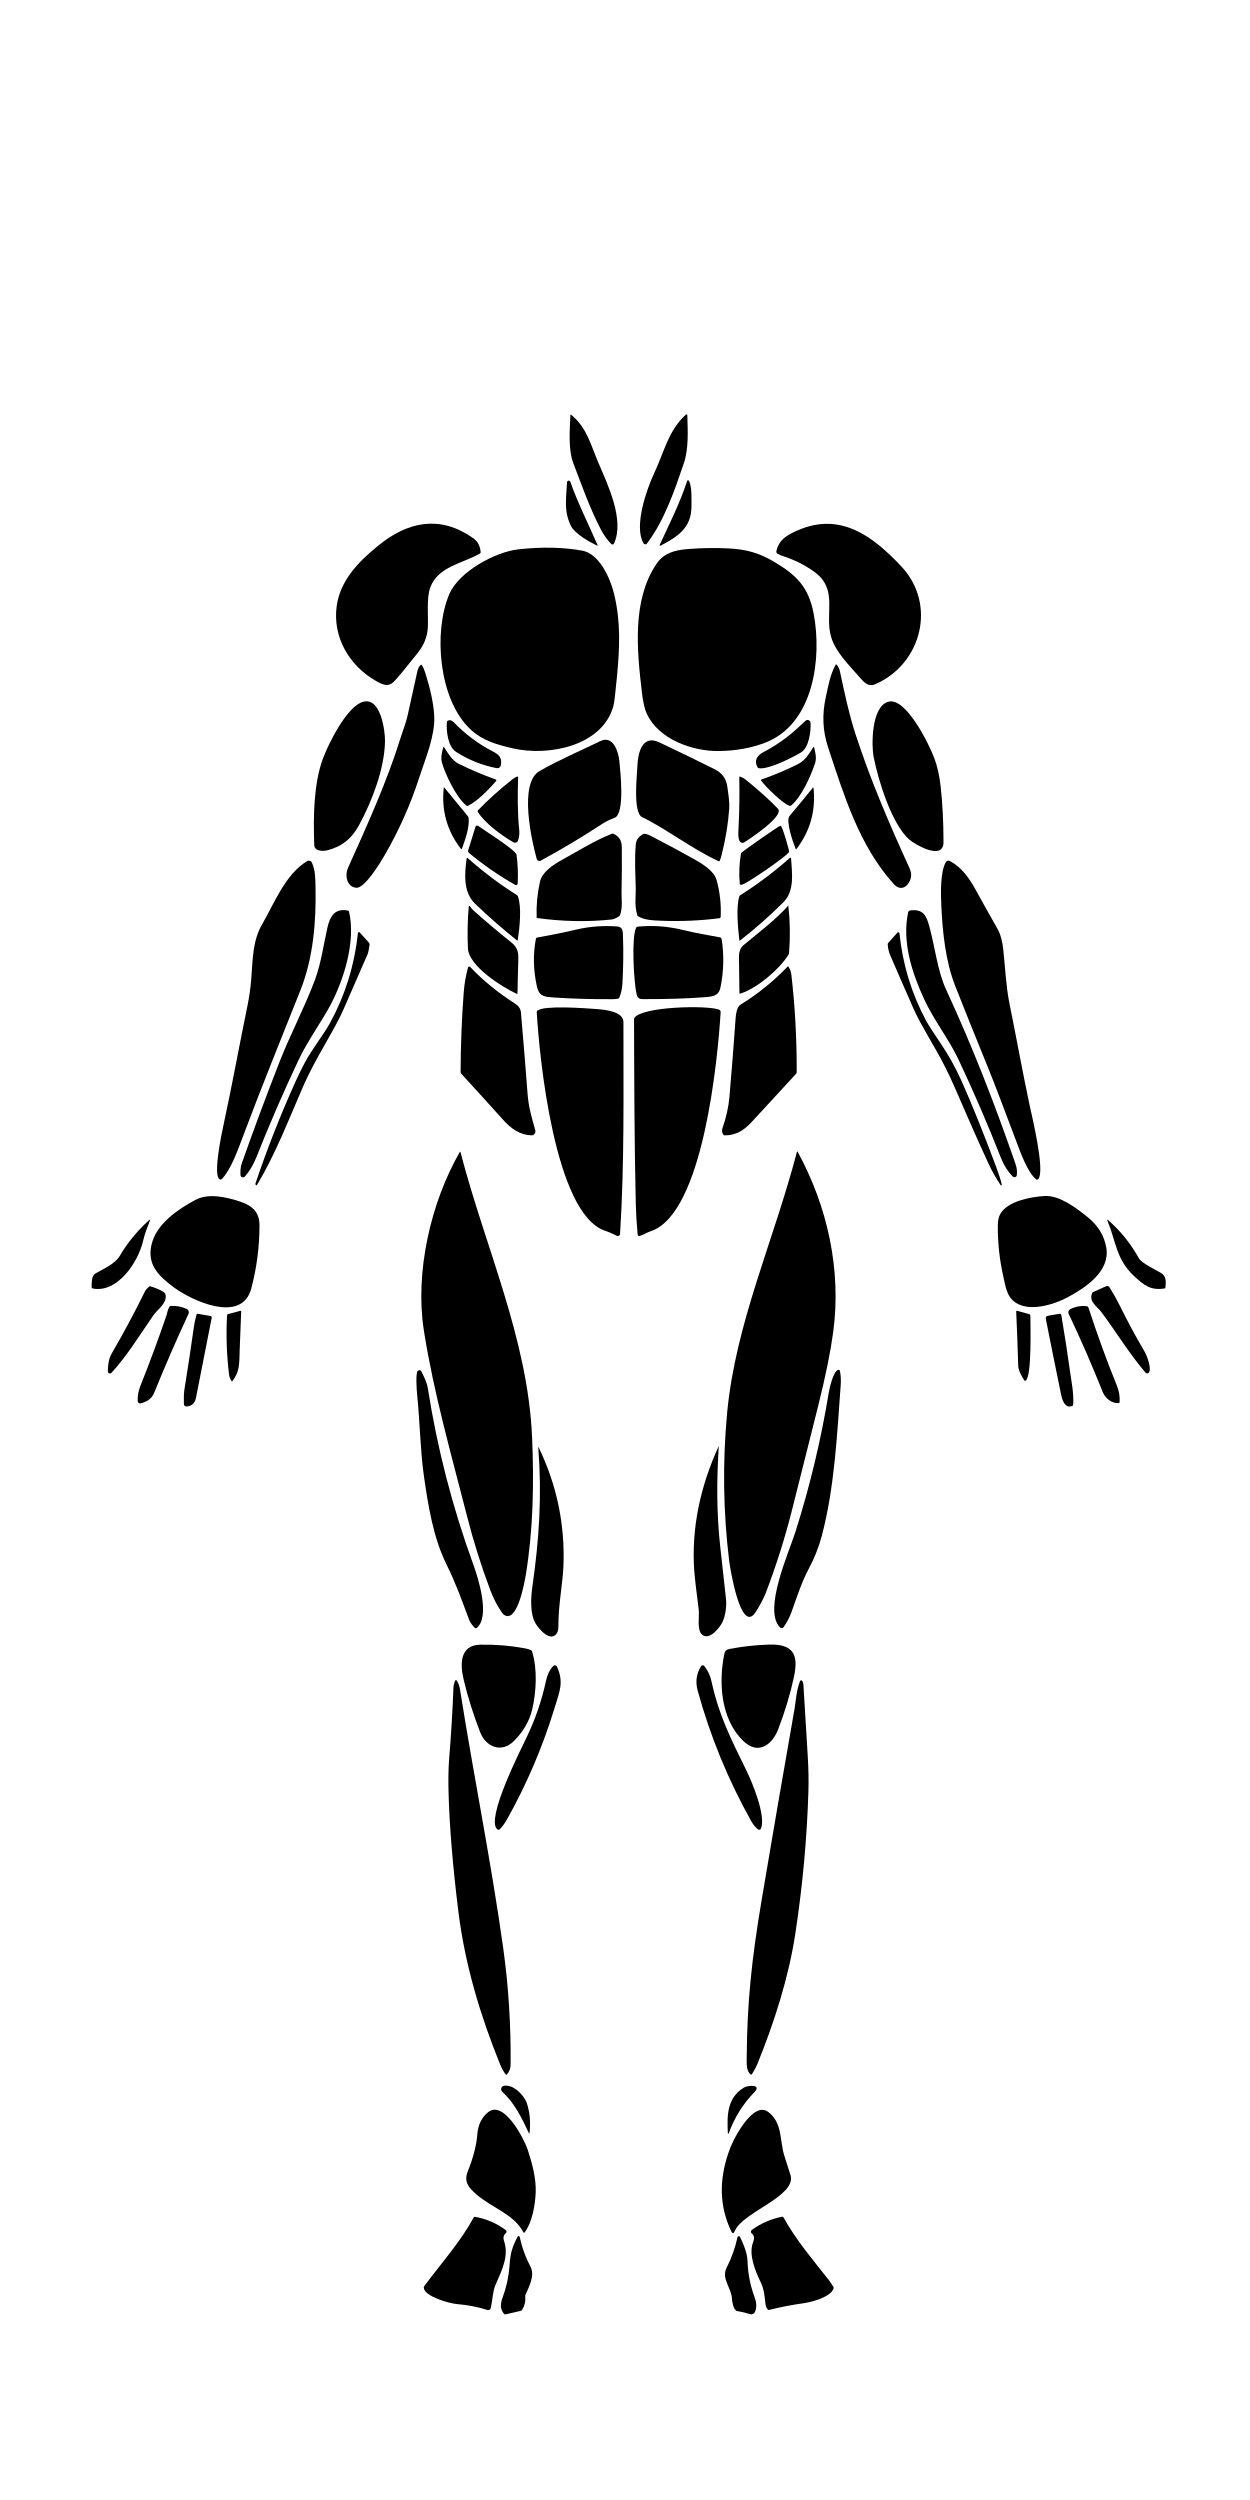
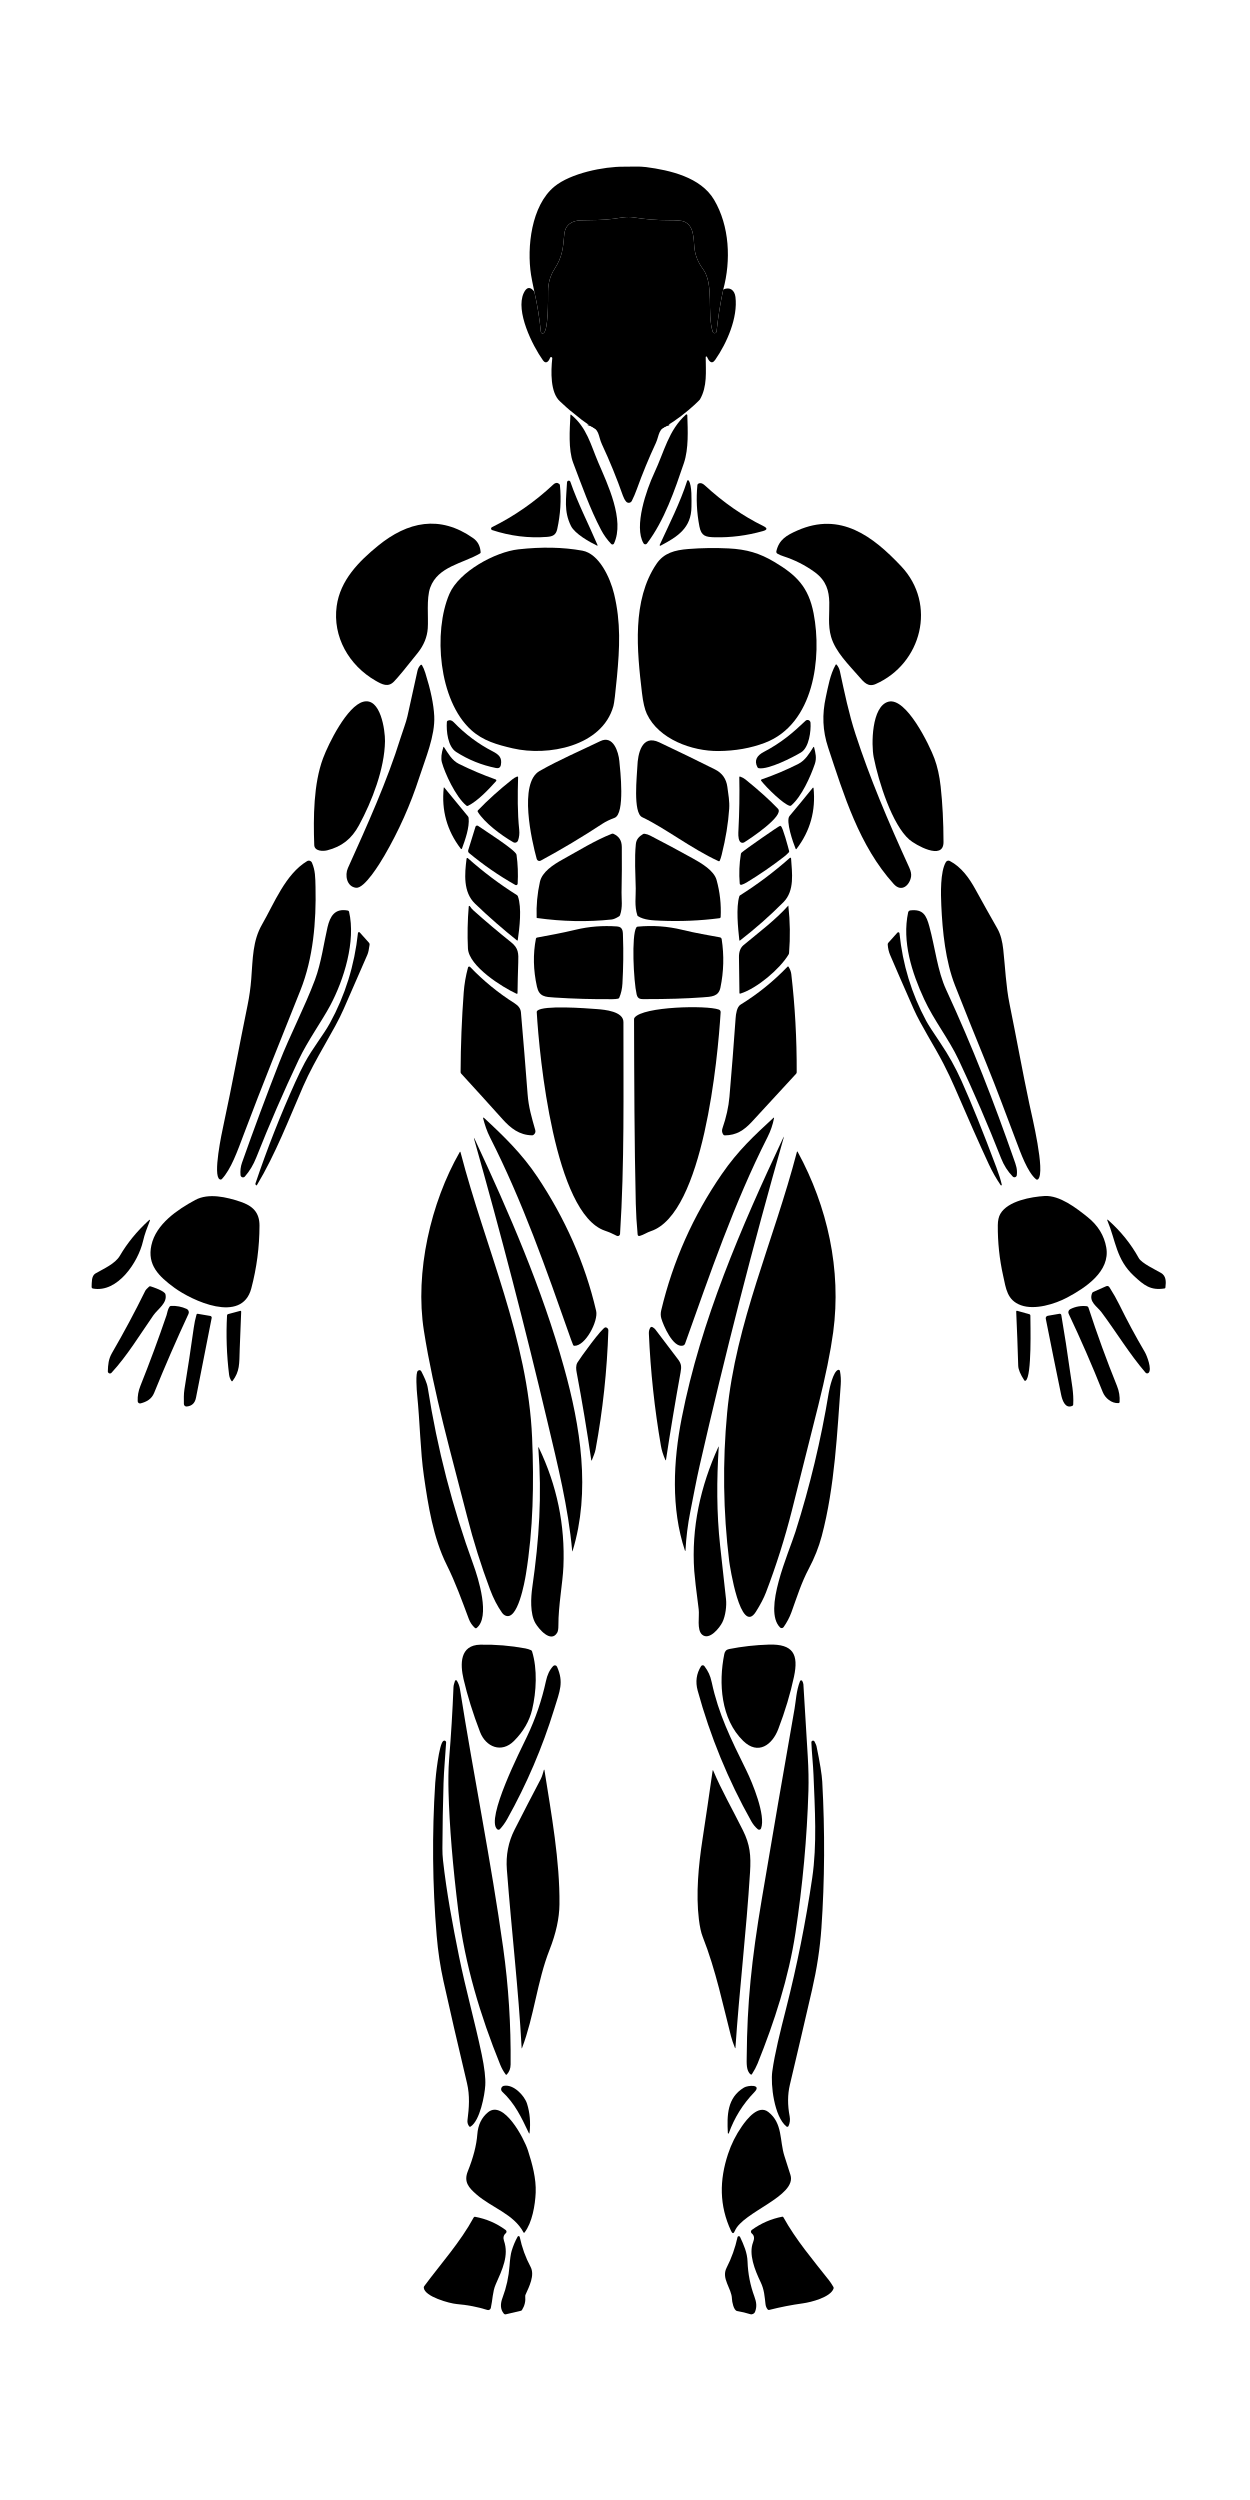
<svg xmlns="http://www.w3.org/2000/svg" viewBox="0 0 724 1448" class="body-map-svg body-map-front">
+   <g class="body-decoration" aria-hidden="true">
+     <path d="M418.91 167.68q-2.55 11.73-3.88 24.27a1.14 1.14 0 01-2.22.23c-3.45-10.76.93-27.48-5.64-36.36q-4.31-5.81-4.97-12.32c-.55-5.49-.15-12.85-6.11-15.22q-1.84-.74-8.75-.72-10.17.03-20.22-1.62c-4.13-.68-7.51.2-11.53.75-6.31.86-12.61.81-19 .93-5.43.09-9.3 2.68-9.77 8.21-.71 8.31-1.21 13.06-5.57 19.82-2.68 4.16-3.78 8.57-3.8 13.1-.02 5.29.16 22.47-2.63 24.22a1.02 1.02 0 01-1.56-.77q-1.14-11.78-3.78-23.29-1.48-6.99-1.9-9.7c-2.49-15.94.13-40.13 13.53-51.15 9.39-7.72 28.53-11.63 40.37-11.51 4.2.05 8.74-.3 12.68.22 13.82 1.82 31.67 5.83 39.42 18.92 9.01 15.21 9.88 35.14 5.33 51.99z" />
+     <path d="M 418.91 167.68 c 3.92 -1.77 6.58 0.47 7.06 4.32 c 1.48 11.93 -4.92 26.67 -11.75 36.45 c -2.21 3.17 -3.86 0.17 -4.74 -1.76 a 0.38 0.38 0 0 0 -0.73 0.16 c 0.02 8.31 1.01 17.01 -3.36 24.53 c -0.167 0.293 -4.39 4.62 -10.799 9.508 c -23.591 18.112 -41.591 16.112 -61.446 -0.797 c -4.736 -3.649 -5.925 -5.041 -8.805 -7.621 c -5.66 -5.07 -5.28 -17.38 -4.47 -24.92 c 0.05 -0.51 -0.468 -0.892 -0.933 -0.687 a 0.653 0.653 0 0 0 -0.357 0.397 c -0.57 1.69 -2.24 4.05 -4.07 1.48 c -6.2 -8.71 -16.02 -28.53 -11.19 -38.98 c 1.68 -3.627 3.733 -3.91 6.16 -0.85 a 182.853 182.853 0 0 1 3.78 23.29 a 1.02 1.02 0 0 0 1.56 0.77 c 2.79 -1.75 2.61 -18.93 2.63 -24.22 c 0.02 -4.53 1.12 -8.94 3.8 -13.1 c 4.36 -6.76 4.86 -11.51 5.57 -19.82 c 0.47 -5.53 4.34 -8.12 9.77 -8.21 c 6.39 -0.12 12.69 -0.07 19 -0.93 c 4.02 -0.55 7.4 -1.43 11.53 -0.75 c 6.7 1.1 13.44 1.64 20.22 1.62 c 4.607 -0.013 7.523 0.227 8.75 0.72 c 5.96 2.37 5.56 9.73 6.11 15.22 c 0.44 4.34 2.097 8.447 4.97 12.32 c 6.57 8.88 2.19 25.6 5.64 36.36 a 1.14 1.14 0 0 0 2.22 -0.23 c 0.887 -8.36 2.18 -16.45 3.88 -24.27 z z z z" />
+     <path d="M280.26 647.4c11.65 10.74 22.18 21.04 31.02 34.3 15.82 23.72 27.55 49.72 34.01 77.58 1.34 5.79-6.14 20.34-12.62 20.22q-.52-.01-.72-.49-.67-1.59-1.21-3.13c-14.68-41.71-27.96-79.71-46.87-117.01-1.9-3.74-3.05-7.33-4.06-11.2a.27.27 0 01.45-.27z" />
+     <path d="M331.64 898.32q-.17.57-.23-.02c-2.23-25.01-8.47-50.09-14.25-74.53q-19.4-82.1-42.46-163.69-.58-2.08.33-.13c19.88 42.53 38.94 86.51 51.64 132.07 9.49 34.06 15.59 71.67 4.97 106.3z" />
+     <path d="M334.46 789.17c1.56-2.63 14.39-20.38 16.2-20.37a1.71 1.7-89.2 011.7 1.76q-1.12 34.88-7.4 68.95c-.38 2.06-1.41 4.27-2.16 6.23q-.24.62-.34-.04-3.68-25.45-8.44-50.7c-.34-1.79-.63-4 .44-5.83z" />
+     <path d="M395.47 779.4c-5.7 1.33-11.34-11.87-12.46-15.86q-.61-2.18-.02-4.65 10.17-42.64 35.06-78.81c9.47-13.77 18.83-22.36 29.85-32.56q.55-.5.4.22-1.12 5.7-3.73 10.83c-19.44 38.38-33.3 79.2-47.77 119.65a1.84 1.83-86.4 01-1.33 1.18z" />
+     <path d="M453.65 658.99q.67-1.43.23.09-26.73 93.75-48.63 189.74c-1.98 8.7-3.66 17.9-5.44 26.84q-2.19 11.05-2.78 22.43a.15.15 0 01-.3.04c-8.18-24.48-6.74-51.98-1.87-76.86 11.07-56.49 34.44-110.42 58.79-162.28z" />
+     <path d="M377.91 768.67c1.49.84 1.76 1.49 2.66 2.66q6.16 8.04 12.23 16.13c1.88 2.52 1.97 4.18 1.38 7.45q-4.57 25.23-8.43 50.57-.11.71-.4.05-1.89-4.29-2.54-8.09-5.57-32.28-6.98-65.01-.09-2 .81-3.44a.95.94 30.8 011.27-.32z" />
+     <path d="M252.09 1032.57c.24-3.71 2.14-22.17 4.63-24.18a1.03 1.02-17.9 011.67.85c-.45 7.89-1.27 16-1.49 23.45q-.57 18.93-.66 37.88-.02 3.63.34 6.85c2.08 18.76 5.56 37.32 9.3 55.8 3.82 18.84 9.13 37.64 13.11 56.63q2.44 11.68 2.08 17.95c-.32 5.7-3.08 20.49-8.51 23.92a.62.62 0 01-.84-.16q-1.2-1.65-.95-3.55c.92-7.26 1.45-14.15-.3-21.52q-8.25-34.74-13.62-59.06c-1.86-8.44-3.17-17.18-3.93-26.3q-3.69-44.24-.83-88.56z" />
+     <path d="M315.01 1025.17a.16.16 0 01.32.02c4.06 25.75 8.98 52.72 8.71 77.81q-.13 12.06-5.74 26.31c-7.2 18.3-8.93 38.57-15.95 56.93q-.18.48-.21-.03c-1.87-34.47-5.67-65.91-8.56-103.28q-.97-12.49 4.44-23.14 7.47-14.69 15.14-29.29c.81-1.55 1.35-3.62 1.85-5.33z" />
+     <path d="M455.5 1231.67c-7.13-5.81-9.23-24.34-8.2-31.86 1.41-10.32 4.63-23.14 7.98-36.33q9.54-37.46 15.15-75.74c2.86-19.5 1.53-40.15.75-59.8-.22-5.67-.98-12.51-1.23-18.75a.97.97 0 011.87-.4c.35.86.92 1.76 1.12 2.68q2.96 14.31 3.31 20.53 2.37 43.28-.49 84.75-1.21 17.42-5.43 35.77-6.33 27.51-12.84 54.98-2.01 8.49-.11 18.36c.36 1.9.11 3.95-.68 5.55a.79.79 0 01-1.2.26z" />
+     <path d="M412.77 1025.44a.14.14 0 01.27-.04c4.88 11.62 10.93 22.01 17.28 34.78 4.07 8.19 4.71 14.41 4.1 24.25-2.13 34.3-6.27 68.85-8.45 101.59q-.05.69-.31.05-1.48-3.67-2.28-6.75c-4.34-16.75-8.78-38.38-16.39-57.57q-1.4-3.55-2.2-10.11c-1.78-14.73-.2-31.24 2.04-45.88q3.06-20.02 5.94-40.32z" />
+     <path d="M285.01 307.01a.89.89 0 01-.11-1.64q19.44-9.61 35.65-24.8 1.68-1.57 3.31-.31.4.32.45.82 1.25 12.61-1.57 25.41c-.74 3.32-2.55 4.23-5.9 4.48q-16.02 1.24-31.83-3.96z" />
+     <path d="M414 311.19c-5.24-.12-7.81-.64-8.9-6.27q-2.33-12.09-1.17-23.94.06-.61.61-.89 1.66-.85 3.65.99 16.12 14.87 33.97 23.63 3.65 1.79-.27 2.89-13.88 3.91-27.89 3.59z" />
+   </g>
  <a href="/body-region/neck/" class="body-region-link">
    <g id="region-neck" class="body-region" data-region="neck">
      <path d="M354.01 315.07q-3.49-3.65-5.9-8.23c-6.46-12.3-11.03-25.42-16.12-38.77-2.92-7.66-1.98-19.44-1.61-27.6q.03-.58.47-.21c9.06 7.39 11.33 17.46 15.67 27.62 5.4 12.61 15.4 33.31 9.11 46.92a1 .99 35.5 01-1.62.27z" />
      <path d="M345.77 316c-4.12-1.96-12.78-6.76-15.07-11.38-4.29-8.65-2.69-16.02-2.28-25.25a1 1 0 011.95-.28c4.29 12.42 10.5 24.4 15.71 36.61q.23.55-.31.3z" />
      <path d="M372.75 314.71c-5.78-9.67 1.71-31.17 6.17-40.68 5.95-12.68 8.21-24.68 18.35-33.9a.49.49 0 01.82.35c.28 8.68.84 19.39-1.97 27.72-5.26 15.58-11.39 33.46-21.42 46.62a1.18 1.18 0 01-1.95-.11z" />
      <path d="M398.01 278.49a.5.49 35.5 01.87-.14c2.01 2.7 1.62 11.6 1.61 15.13-.04 12.42-8.2 17.45-17.9 22.58a.35.35 0 01-.48-.46c5.51-12.02 11.85-24.46 15.9-37.11z" />
+       <path d="M362.65 290.52q-1.14-1.37-1.86-3.41-5.33-15.15-12.14-29.75c-2.37-5.06-1.07-9.07-7.92-10.99q-1.01-.28.02-.47c5.98-1.08 15.25.91 21.33 2q2.37.42 4.81-.09 10.09-2.13 20.45-2.12a.37.37 0 01.08.73c-6.34 1.46-5.45 5.64-7.57 10.21q-6.1 13.1-11 26.69-1.3 3.62-2.9 6.81a1.99 1.99 0 01-3.3.39z" />
    </g>
  </a>
  <a href="/body-region/shoulders/" class="body-region-link">
    <g id="region-shoulders" class="body-region" data-region="shoulders">
      <path d="M274.06 311.69q3.94 2.77 4.33 8.14.04.48-.38.73c-9.98 5.88-24.35 7.45-28.82 19.75-2.31 6.36-.97 17.35-1.43 23.68q-.55 7.51-5.73 14.07-10.37 13.11-13.81 16.67c-3.41 3.53-6.81 1.76-10.69-.47-15.42-8.87-24.95-25.45-22.52-43.22 2.05-14.92 12.71-25.79 24.06-35.02 16.99-13.82 35.58-17.99 54.99-4.33z" />
      <path d="M450.39 320.75q-.95-.52-.7-1.58c1.57-6.61 5.8-9.1 12.14-11.9 24.99-11.03 43.76 3.33 60.17 20.74 20.73 21.99 11.81 56.44-14.82 68.19-4.41 1.94-6.79-1.03-9.81-4.51-5.81-6.7-13.46-14.12-15.99-22.8-3.93-13.43 4.32-27.54-9.64-37.62q-8.22-5.93-17.99-9.08-1.84-.59-3.36-1.44z" />
    </g>
  </a>
  <a href="/body-region/chest/" class="body-region-link">
    <g id="region-chest" class="body-region" data-region="chest">
      <path d="M272.91 422.84c-18.95-17.19-22-57-12.64-78.79 5.57-12.99 26.54-24.37 39.97-25.87q20.36-2.26 37.02.75c9.74 1.76 16.13 15.64 18.41 25.04 3.99 16.48 3.23 31.38 1.67 48.06q-1.35 14.35-2.05 16.89c-6.52 23.5-38.08 29.23-58.28 24.53-9.12-2.12-17.24-4.38-24.1-10.61z" />
      <path d="M416.04 435c-15.12.11-34.46-6.78-41.37-21.48q-1.88-3.99-2.84-12.18c-2.89-24.41-5.9-53.65 8.44-74.79 4.26-6.26 10.49-7.93 18.36-8.56q11.66-.92 23.32-.35c10.58.53 18.02 2.74 26.62 7.87 12.81 7.65 19.73 14.52 22.67 29.75 4.94 25.57.24 64.14-28.21 74.97q-12.26 4.67-26.99 4.77z" />
    </g>
  </a>
  <a href="/body-region/arms/" class="body-region-link">
    <g id="region-arms" class="body-region" data-region="arms">
      <path d="M189.52 492.51c-2.43.62-7.38.57-7.51-3.08-.56-16.01-.42-35.49 5.11-50.26 3.19-8.54 13.89-30.22 23.27-32.72 10.08-2.68 12.68 16.59 12.6 22.8-.22 15.98-7.51 34.79-15.05 48.71-4.29 7.94-9.95 12.38-18.42 14.55z" />
      <path d="M526.69 486.31c-9.9-8.61-17.75-33.21-20.65-47.73-1.41-7.06-1.34-29.61 8.58-32.16 10.33-2.66 23.81 25.34 26.6 32.91q2.6 7.04 3.6 16.13 1.62 14.66 1.66 32.28c.03 11.04-16.45 1.48-19.79-1.43z" />
      <path d="M206.2 514.2c-5.41-.67-6.55-7.29-4.69-11.42 11.08-24.55 22.84-50.62 30.54-75.51 1.37-4.41 3.08-8.59 3.95-12.45q2.94-13.12 5.79-26.26.42-1.98 1.82-3.39a.52.52 0 01.81.1q1.04 1.69 1.94 4.56 4.63 14.65 5.15 24.92c.57 11.36-5.11 24.55-8.65 35.5q-7.69 23.78-20.25 45.39c-2.45 4.23-11.51 19.18-16.41 18.56z" />
      <path d="M517.69 512.06c-20.07-22.12-28.95-51.73-38.01-79.03-3.27-9.87-3.58-19.18-1.34-29.38 1.29-5.88 2.49-13.03 5.61-18.52q.32-.57.72-.06 1.35 1.67 1.79 3.69c2.67 12.33 5.14 24.49 9.07 36.52 8.25 25.28 18.58 49.8 31.1 77.2q1.42 3.1 1.05 5.33c-.81 4.89-5.46 9.25-9.99 4.25z" />
      <path d="M127.23 683.05c-4.07-2.12 1.27-27.07 2.25-31.57 4.98-23.03 9.17-46.17 13.91-69.25q1.53-7.47 2.13-15.13c.93-12.09.81-22.15 6.23-31.59 7.1-12.33 13.54-29.16 26.1-36.73a1.98 1.97 62.7 012.84.91c1.92 4.48 1.93 8.28 2.06 14.15.44 19.77-1.3 41.04-8.72 59.67-11 27.62-22.22 55.21-32.62 82.91-4.04 10.76-7.56 20.66-12.82 26.39q-.59.65-1.36.24z" />
      <path d="M201.5 527.4a.84.84 0 01.67.65c3.98 17.15-2.93 39.36-10.95 54.41-4.6 8.63-13.06 20.43-18.21 31.33q-13.21 27.92-24.58 56.64-2.51 6.35-6.61 11.02a1.43 1.43 0 01-2.5-.81q-.36-3.78.84-7.17 10.31-29.18 21.57-57.99c6.32-16.18 14.55-31.65 20.66-47.87 3.69-9.82 5.36-22.36 7.32-30.62 1.49-6.27 4.19-11.06 11.79-9.59z" />
      <path d="M207.33 540.4a.6.59-63.1 011.03-.34l5.38 6.02q.4.45.33 1.06-.52 4.1-1.29 5.84-6.91 15.65-13.69 31.35c-5.41 12.53-16.33 28.4-23.51 44.89-8.3 19.08-16.03 39.32-26.75 57.16a.36.36 0 01-.62 0l-.19-.32q-.17-.28-.06-.59 10.08-29.91 23.05-58.65 2.9-6.42 5.47-11.21c4.62-8.59 10.86-16.17 14.62-23.02q13.23-24.13 16.23-52.19z" />
      <path d="M600.08 683.04c-5-4.14-8.97-15.46-11.29-21.56-5.82-15.25-11.38-30.55-17.58-45.7q-9.15-22.39-18.02-44.89c-5.58-14.19-7.32-31.42-7.99-46.57-.29-6.44-.68-19.43 2.67-25.02a1.71 1.71 0 012.25-.63c6.72 3.52 11.29 9.96 14.87 16.5q6.25 11.38 12.68 22.66c1.97 3.45 2.93 7.66 3.41 12.06 1.16 10.6 1.55 21.29 3.66 31.65 3.93 19.29 7.38 38.63 11.47 57.92 1.5 7.07 9.3 39.08 5.12 43.5a.91.91 0 01-1.25.08z" />
      <path d="M586.58 681.46q-4.35-4.47-6.75-10.61-11.35-28.91-24.59-57.01c-5.72-12.13-14.32-22.86-19.97-35.1-7.1-15.36-12.9-33.32-9.27-50.31a1.44 1.43-87.1 011.23-1.12c7.47-.88 9.29 2.88 11.02 9.2 3.39 12.42 4.76 25.91 9.75 36.7 15.55 33.65 27.61 64.94 39.31 98.42 1.13 3.24 2.05 5.47 1.62 9.04a1.38 1.37 26.3 01-2.35.79z" />
      <path d="M579.58 686.43q-3.92-5.77-6.87-12.13-8.05-17.34-19.75-44.5-2.68-6.24-6.46-13.62c-5.14-10.05-13.15-22.36-17.34-31.85q-9.55-21.68-13.66-31.36-1.09-2.58-1.33-5.87-.04-.61.37-1.07l5.24-5.85a.69.69 0 011.2.4q2.74 27.05 15.49 50.75 1.7 3.17 8.26 12.86 7.02 10.39 12.18 21.88 8.71 19.41 20.19 50.1 2.22 5.92 3.13 9.98a.36.36 0 01-.65.28z" />
      <path d="M100.98 745.85c-9.03-6.62-15.78-13.18-13.3-24.59 2.67-12.29 15.01-20.6 25.37-26.21 7.76-4.21 18.22-1.68 26.15.97 7.14 2.39 11.11 6.16 11.1 13.86q-.04 18.51-4.75 36.37c-5.47 20.76-34.48 6.99-44.57-.4z" />
      <path d="M53.81 746.32a.91.91 0 01-.74-.95c.14-2.49-.23-6.34 2.25-7.8 4.66-2.71 11.37-5.53 14.15-10.3q6.32-10.86 16.56-20.3 1.27-1.17.64.44c-1.45 3.73-2.86 7.21-3.87 11.59-2.76 11.9-14.62 30-28.99 27.32z" />
      <path d="M87.21 745.05c1.44.46 8.14 2.66 8.61 4.55 1.26 5.12-4.42 8.54-7 12.25-7.73 11.1-15.12 23.38-24.25 33.28a1.22 1.22 0 01-2.11-.86c.11-3.93.38-7.1 2.43-10.65q10.27-17.71 19.31-36.11.32-.65 2.13-2.27.38-.35.88-.19z" />
      <path d="M108.11 758.12a2.16 2.16 0 011.07 2.87q-10.49 22.55-19.92 45.81c-1.45 3.56-4.37 5.15-7.82 6.04a1.35 1.34-8.1 01-1.69-1.26c-.11-3.05.37-5.87 1.58-8.9q8.1-20.28 15.15-40.96c.41-1.2.62-3.33 1.69-4.85a1.21 1.21 0 01.91-.49q4.72-.21 9.03 1.74z" />
      <path d="M134.09 799.9q-1.16-1.7-1.41-3.73-2.1-17.07-1.18-34.29.03-.6.61-.75l6.93-1.85q.68-.19.65.52-.51 10.9-.85 21.71c-.28 8.58.1 12.65-4.17 18.4a.36.36 0 01-.58-.01z" />
      <path d="M108.13 814.65a1.48 1.48 0 01-1.62-1.47c-.02-2.83-.14-5.66.32-8.53q2.9-17.79 5.4-35.65.53-3.84 1.58-7.56a.66.66 0 01.76-.48l7.26 1.24a.97.97 0 01.78 1.14q-4.76 23.96-9.1 46.26-.9 4.64-5.38 5.05z" />
      <path d="M591.31 755.99c-8.06-2.93-8.66-9.76-10.28-17.06q-3.22-14.42-3.1-29.3.04-4.06 1.46-6.55c4.34-7.57 18.16-9.91 25.63-10.35 8.75-.51 18.37 6.96 24.99 12.27q8.92 7.17 10.74 17.52c2.45 13.89-12.11 23.41-22.7 29.04-6.95 3.69-18.63 7.39-26.74 4.43z" />
      <path d="M641.97 706.78q10.85 9.65 17.61 21.91c1.63 2.97 9.74 6.76 12.87 8.59 2.9 1.7 3.03 4.81 2.55 8.5q-.06.42-.48.49c-8.16 1.32-11.99-1.93-17.72-7.23-10.35-9.58-10.5-20.33-15.33-31.9q-.54-1.29.5-.36z" />
      <path d="M638 760.07c-2.54-3.42-7.52-6.03-5.44-11.11q.18-.44.61-.63l7.41-3.3q1.29-.58 2.05.62 3.33 5.23 5.69 10.04 6.84 13.94 14.71 27.33c1.35 2.29 4.28 10.16 2.25 12.11a1.22 1.22 0 01-1.77-.08c-9.43-10.98-16.85-23.36-25.51-34.98z" />
      <path d="M647.83 812.68c-4 .24-7.71-2.87-9.11-6.38q-9.28-23.27-19.74-45.33a2.05 2.05 0 01.92-2.71q4.5-2.28 9.62-1.7a1.09 1.07 83.8 01.89.73q7.5 23.06 16.57 45.5 1.8 4.46 1.5 9.24a.7.7 0 01-.65.65z" />
      <path d="M596.17 761.18a.84.84 0 01.62.81c-.01 4.86.95 35.3-2.71 37.67q-.49.32-.82-.17-3.41-5.21-3.51-8.49-.45-15.62-1.16-31.23-.03-.72.66-.52l6.92 1.93z" />
      <path d="M621.09 814.28c-4.35 1.91-5.92-3.77-6.5-6.56q-4.52-21.91-8.88-43.95a1.41 1.41 0 011.14-1.66l6.8-1.18a.92.92 0 011.06.76q2.79 16.32 5.09 32.91c.85 6.17 2.2 12.25 1.8 18.95q-.03.52-.51.73z" />
    </g>
  </a>
  <a href="/body-region/core/" class="body-region-link">
    <g id="region-core" class="body-region" data-region="core">
      <path d="M311.02 531.71a.23.23 0 01-.19-.21q-.39-10.47 1.9-20.76c1.26-5.69 7.66-9.9 13.1-12.9 9.09-5.01 18.93-11.15 28.56-14.92a1.24 1.21-42.6 01.94.03c3.28 1.52 4.78 3.87 4.82 7.68q.13 13.16-.15 26.31c-.08 3.85.78 8.39-.87 13.1q-.17.46-.59.72-2.65 1.65-4.29 1.82-21.06 2.22-43.23-.87z" />
      <path d="M321 577.76c-5.17-.33-8.71-.44-10-6.26q-3.2-14.44-.59-27.83.11-.53.64-.63c7.58-1.44 13.62-2.45 22.45-4.56q11.5-2.76 23.94-1.88c3.67.26 3.3 3.46 3.4 6.21q.46 12.55-.33 26.94-.25 4.41-1.81 8.08-.21.49-.73.6-1.39.28-3.22.29-16.89.14-33.75-.96z" />
      <path d="M347.73 429.25c7.46-3.61 10.5 6.27 10.99 11.52.48 5.06 3.46 30.61-2.78 32.93q-4.17 1.55-6.89 3.33-17.56 11.54-35.88 21.46a1.6 1.59-21.9 01-2.3-.98c-2.87-10.41-10.59-43.96 1.66-50.95 11.3-6.45 23.96-11.86 35.2-17.31z" />
      <path d="M350.35 712.81c-29.15-9.93-37.98-100.69-39.47-126.61a.99.99 0 01.33-.8c3.58-3.26 27.61-1.47 34.62-.93 4.41.34 15.27 1.31 15.26 7.53-.05 40.77.64 82.05-1.96 122.72a1.29 1.29 0 01-1.86 1.08c-2.3-1.14-4.12-2.04-6.92-2.99z" />
      <path d="M371.94 473.31c-5.46-2.59-2.97-24.26-2.77-29.56.25-6.8 2.41-18.63 12.64-13.8q16.26 7.67 32.34 15.72 6.18 3.1 7.13 10.05c.58 4.26 1.35 8.49 1.07 12.72q-.84 12.55-4.33 26.56-.54 2.16-1.1 3.44-.25.58-.81.31c-15.78-7.29-30.79-19.08-44.17-25.44z" />
      <path d="M382.57 533.27c-4.17-.18-9.56-.3-13.15-2.69q-.17-.11-.24-.31c-1.82-5.55-.86-11.17-.96-15.66-.18-8.4-.78-17.36.06-25.71.29-2.85 1.88-4.42 4.15-5.79q.42-.26.91-.19 1.71.25 3.21 1.03 12.48 6.44 24.75 13.26c4.96 2.75 12.21 7.02 13.72 12.41q2.93 10.56 2.39 21.49a.77.76-1.8 01-.67.71q-16.89 2.18-34.17 1.45z" />
      <path d="M373.75 578.69c-2.47 0-4.31.22-5-2.7-1.8-7.7-3.05-34.29-.19-38.81q.27-.43.77-.47 13.14-1.24 25.77 1.83c8.41 2.04 14.51 3.01 21.85 4.36a1.29 1.28.6 011.05 1.07q2.16 14.12-.73 28.07c-1.08 5.24-5.22 5.26-10.36 5.63q-14.26 1.04-33.16 1.02z" />
      <path d="M416.32 584.73q1.14.41 1.07 1.62c-1.62 26.44-9.96 116.68-40.43 126.74-2.27.75-4.15 2.12-6.35 2.73q-1.18.33-1.3-.89-.86-9.2-1.06-17.75c-.83-35.67-.91-71.2-1.01-106.88q0-.5.31-.89c4.95-6.46 41.69-7.25 48.77-4.68z" />
      <path d="M264.21 435.53c-4.88-3.13-5.75-12.11-5.39-17.36q.03-.53.51-.75 1.8-.84 3.43.85 10.05 10.45 22.57 16.9c3.64 1.89 5.54 3.62 4.79 7.8q-.42 2.35-2.82 1.87-12.45-2.49-23.09-9.31z" />
      <path d="M287.33 452.44c-4.05 4.46-10.38 11.38-16.28 14.3a.84.83 51.1 01-.9-.1c-6.29-5.17-12.54-18.97-14.21-25.09q-.91-3.34.85-8.81.12-.39.35-.05c2.41 3.65 4.59 7.74 8.67 9.76q10.18 5.05 21.27 9.01a.61.61 0 01.25.98z" />
      <path d="M297.3 487.82c-7.36-4.23-16.68-11.37-20.55-17.57q-.32-.5.09-.92 8.72-9.04 19.84-17.87 1.46-1.17 2.81-1.67a.44.44 0 01.59.43c-.28 10.08-.4 20.42.65 30.43q.34 3.26-.68 6.15a1.9 1.9 0 01-2.75 1.02z" />
      <path d="M257.35 456.18l13.68 16.63a1.86 1.82 22.9 01.4.95c.59 5.4-2.02 12.71-3.8 17.56q-.3.84-.84.13-11.85-15.55-9.77-35.17.04-.45.33-.1z" />
      <path d="M271.69 494.07a1.53 1.52-61.8 01-.49-1.64l4.2-13.58a.98.98 0 011.51-.5c3.2 2.32 21.89 14.05 22.26 16.7q1.15 8.32.66 16.79a.9.9 0 01-1.34.73q-14.24-8.05-26.8-18.5z" />
      <path d="M299.35 544.62c-7.52-6.03-16.15-13.43-24.23-21.24-6.93-6.7-6-17.19-4.88-26.06a.44.44 0 01.72-.28q13.31 11.88 28.41 21.38.43.27.6.75c2.33 6.49.95 18.37-.07 25.23q-.09.59-.55.22z" />
      <path d="M299.09 575.53c-7.98-3.65-27.57-15.86-28.06-26.2q-.57-11.91.46-24.3a.36.36 0 01.67-.15q.84 1.36 2.17 2.54 10.59 9.45 21.68 18.31c4.37 3.49 4.34 6.46 4.16 11.74q-.3 8.82-.42 17.64-.01.72-.66.42z" />
      <path d="M308.17 657.58c-7.39-.13-12.41-4.13-17.14-9.39q-11.86-13.22-23.92-26.37-.33-.36-.33-.85.09-23.18 1.81-46.22.53-7.13 2.49-14.41a.71.71 0 011.2-.3q11.54 12.06 25.82 21.1 3.36 2.12 3.62 5.17 2.06 23.67 3.86 47.36c.58 7.62 2.31 13.36 4.43 20.82q.47 1.66-.96 2.79-.39.31-.88.3z" />
      <path d="M438.7 444.36c-2.09-4.03-.13-6.83 3.63-8.81 10.22-5.36 16.79-11 24.23-18.07a1.71 1.71 0 012.89 1.12c.33 4.74-.81 14.39-5.53 17.22-4.68 2.82-18.74 10.02-24.39 9.14q-.57-.09-.83-.6z" />
      <path d="M457.39 466.73c-3.72-1.02-13.2-10.29-16.5-14.49a.52.52 0 01.24-.81q10.94-3.75 21.31-9c3.96-2.01 6.3-5.98 8.57-9.58q.38-.59.55.09c.82 3.33 1.54 6.17.38 9.58-2.55 7.44-7.62 18.79-13.66 24.01a.96.96 0 01-.89.2z" />
      <path d="M428.43 487.22c-1.01-1.79-.82-4.55-.71-6.72q.78-15.08.48-30.27-.01-.59.55-.4 1.72.59 3.02 1.64 11.58 9.37 18.82 16.95c3.86 4.05-16.2 17.42-19.56 19.48a1.87 1.86 59.6 01-2.6-.68z" />
      <path d="M470.76 456.28a.25.25 0 01.44.13q2.03 19.67-9.8 35.22-.37.48-.6-.08c-1.37-3.29-5.86-16.13-3.51-18.91q6.3-7.47 13.47-16.36z" />
      <path d="M452.27 478.5c1.13.49 4.28 12.47 4.78 14.38q.14.5-.23.88-1.29 1.35-2.65 2.41-10.44 8.12-21.76 14.97-1.49.9-2.91 1.33a.81.81 0 01-1.05-.71q-.73-8.62.67-17.15.08-.47.44-.8c1.74-1.6 21.96-15.73 22.34-15.51a.58.03 31 00.37.2z" />
      <path d="M428.22 519.14q.11-.36.43-.56 15.3-9.66 28.83-21.69a.43.42-22.6 01.71.29c.51 8.26 2.25 18.67-4.46 25.4q-11.8 11.84-25.03 22.09-.43.34-.49-.2c-.75-6.82-1.97-18.92.01-25.33z" />
      <path d="M456.54 524.55a.04.04 0 01.07.02q1.52 13.67.41 27.4-.04.47-.28.88c-4.97 8.3-18.23 19.62-27.88 22.63q-.57.17-.58-.43-.05-10.31-.27-20.53-.1-4.8 2.63-7.09c8.54-7.13 18.56-14.62 25.9-22.88z" />
      <path d="M418.89 657.11q-1.12-1.67-.43-3.63 3.27-9.38 4.04-18.23 1.97-22.81 3.58-45.65c.16-2.32.72-6.41 2.84-7.71q14.97-9.23 27.16-21.93.41-.42.71.08 1.29 2.15 1.53 4.2 3.23 27.74 3.13 56.8a1.3 1.28-24.5 01-.33.86q-12.74 13.93-25.55 27.75c-4.8 5.17-9.09 7.87-15.73 7.96q-.61.01-.95-.5z" />
    </g>
  </a>
  <a href="/body-region/quads/" class="body-region-link">
    <g id="region-quads" class="body-region" data-region="quads">
      <path d="M292.42 935.6q-.95-.52-1.57-1.4-4.1-5.79-7-13.53-7.8-20.79-13.3-42.33c-9.06-35.53-19.33-71.36-25.03-107.59-5.33-33.86 4-74.19 20.7-103.37q.35-.62.53.07c14.44 55.57 39.03 107.94 41.45 165.34 1.11 26.34.66 52.96-3.6 79.03-.63 3.83-4.73 27.81-12.18 23.78z" />
      <path d="M275.11 942.93q-2.42-2.18-3.57-5.24c-3.98-10.61-7.68-21.02-12.81-31.32-7.85-15.76-10.77-34.56-13.2-51.46-2.11-14.63-2.31-31.47-3.93-47.18-.22-2.16-1.04-12.78.46-13.79q1.36-.92 2.08.55c1.5 3.08 3.12 6.12 3.66 9.58q8.21 52.38 26.36 102.15c2.87 7.87 9.98 30.5 1.85 36.74a.71.7-42.5 01-.9-.03z" />
      <path d="M322.69 945.72c-3.73 6.14-10.77-2.43-12.6-5.6-3.16-5.47-2.62-14.93-1.78-20.81 4.03-28.09 5.6-52.81 3.48-80.78q-.06-.79.28-.08 15.77 32.83 14.26 68.9c-.4 9.54-2.94 22.48-2.91 34.13q.01 3.02-.73 4.24z" />
      <path d="M437.82 933.52c-8.9 14.18-15.15-26.74-15.46-29.25q-5.26-43.04-1.19-86.08c4.9-51.8 26.91-99.32 40.38-150.92q.18-.66.5-.06c17.25 31.67 25.39 68.28 20.54 104.36q-2.29 17.02-8.71 42.76-7.56 30.25-15.2 60.47-6.13 24.25-15.06 47.61-1.83 4.79-5.8 11.11z" />
      <path d="M451.79 942.6c-9.95-10.01 4.97-42.91 8.94-55.41q12.55-39.53 19.27-80.47c.49-2.97 2.64-12.34 5.41-13.28a.83.83 0 011.09.64q.74 4 .45 7.92c-1.99 26.52-3.37 58.99-11.01 87.73q-2.53 9.5-7.46 18.8c-4.38 8.24-6.97 16.72-10.08 25.27q-1.66 4.54-4.55 8.63a1.35 1.35 0 01-2.06.17z" />
      <path d="M406.69 946.81c-3.24-2.77-1.48-10.64-2.01-14.71q-2.23-17.18-2.57-22.16c-1.75-25.07 3.61-49.11 13.98-71.92q.23-.51.2.05c-1.2 19.15-1.28 38.18.83 57.38q1.68 15.4 3.39 30.8c.43 3.92-.31 9.71-2.09 13.33-1.62 3.28-7.58 10.77-11.73 7.23z" />
      <path d="M297.69 1008.37c-7.27 7.29-16.34 3.42-19.64-5.18q-6.18-16.11-9.57-30.68c-1.99-8.6-2.24-19.68 9.72-19.91q13.12-.24 26.05 2.15 1.71.32 3.29 1.02a1.17 1.15 4.2 01.63.72c3.17 10.27 2.5 23.36.05 33.69q-2.37 10.01-10.53 18.19z" />
      <path d="M288.03 1059.54c-6.99-5.81 13.75-46.43 17.3-53.91q7.3-15.38 10.9-32.01c.74-3.42 2-6.31 4.18-8.64a1.36 1.35 54.7 012.23.39c3.97 9.09 1.66 13.86-1.67 24.65q-10.23 33.19-27.2 63.57-1.8 3.23-4.2 5.84a1.13 1.12-49 01-1.54.11z" />
      <path d="M430.44 1008.31c-12.92-12.62-14.34-33.49-10.92-50.31.31-1.53 1.09-2.53 2.73-2.86q11.44-2.25 23.08-2.59c14.13-.42 17.31 5.67 14.54 18.63q-3.13 14.69-9.12 30.37c-3.45 9.03-11.63 15.25-20.31 6.76z" />
      <path d="M438.96 1059.52q-2.25-1.89-3.8-4.64-20.15-35.92-31.06-75.66-2.11-7.68 1.95-14.16a1.16 1.16 0 011.91-.08c2.26 3.06 3.4 5.4 4.26 9.37 3.98 18.54 10.94 32.53 20.07 51.09 3.51 7.14 11.38 26.16 8.5 33.61a1.16 1.16 0 01-1.83.47z" />
    </g>
  </a>
  <a href="/body-region/ankles/" class="body-region-link">
    <g id="region-ankles" class="body-region" data-region="ankles">
      <path d="M291.88 1208.11c5.48-1.03 11.85 5.55 13.38 10.37q2.45 7.74 1.47 16.83-.09.83-.45.08c-4.31-9.05-8-16.99-15.39-23.88a1.98 1.98 0 01.99-3.4z" />
      <path d="M275.88 1270.94c-4.41-3.87-7.4-7.17-4.91-13.37q4.78-11.92 5.49-21.32.62-8.27 6.22-12.84c9-7.33 20.8 15 23.1 22.1 2.55 7.91 4.83 16.36 4.49 24.5-.31 7.14-2.02 17.4-6.49 23.1q-.3.38-.53-.05c-5.67-10.74-18.6-14.41-27.37-22.12z" />
      <path d="M430.92 1209.12c2.24-1.35 10.54-2.02 6.02 2.65q-9.99 10.32-14.82 23.8a.28.28 0 01-.55-.08c-.52-10.27-.48-20.45 9.35-26.37z" />
      <path d="M445.01 1223.26c8.45 6.56 6.46 16.66 9.35 25.59q1.76 5.43 3.47 10.88c3.84 12.26-27.75 21.49-32.21 32.42q-1.02 2.51-2.17.05c-6.91-14.82-6.79-29.36-1.78-44.58q2.82-8.57 8.02-16.04c3.02-4.35 9.61-12.76 15.32-8.32z" />
      <path d="M263.52 973.59a.6.6 0 011.09-.14q1.38 2.22 1.83 5.06c7.87 49.97 18.01 99.59 25 149.68q4.63 33.19 4.31 67.55-.04 3.45-2.15 5.76-.4.44-.75-.03-1.89-2.58-3.08-5.51c-11.63-28.6-20.46-58.12-24.26-88.68q-4.96-39.97-5.72-69.53c-.13-5.27-.17-12.59.35-18.98q1.7-20.77 2.52-41.6c.04-1.16.52-2.43.86-3.58z" />
      <path d="M463.39 973.68a.7.7 0 011.25-.1c.27.46.64 1.34.68 1.93q1.26 20.88 2.53 41.76.66 10.82.39 19.98-1.23 40.77-7.51 82.25c-3.91 25.87-12.19 51.55-21.96 75.76q-1.13 2.79-3.27 6.13-.29.44-.71.12c-2.68-2.06-2.32-6.7-2.29-10.32.26-31.03 2.71-55.52 8.76-91.4q9.27-55.06 18.94-110.05c.8-4.5.99-10.52 3.19-16.06z" />
    </g>
  </a>
  <a href="/body-region/feet/" class="body-region-link">
    <g id="region-feet" class="body-region" data-region="feet">
      <path d="M264.5 1334.5c-3.98-.34-18.59-4.25-19.04-9.44a1.4 1.4 0 01.27-.94c9.66-13.03 20.9-25.49 28.65-39.78q.25-.47.78-.37 9.76 1.78 17.73 7.65a1.19 1.18 43 01.07 1.86c-1.32 1.11-1.65 2.62-1.06 4.35 2.96 8.57-.92 16.55-4.81 25.34-1.79 4.06-1.76 8.99-2.81 13.62a1.56 1.56 0 01-1.99 1.14q-8.36-2.64-17.79-3.43z" />
      <path d="M291.87 1340.12c-2.25-2.64-2.07-5.93-.78-9.35q3.34-8.88 4.02-18.35.43-6.02 1.25-8.74 1.32-4.37 3.45-8.22a.66.65 53.7 011.21.19q1.97 9.26 6.28 17.3c2.59 4.85-.82 11.49-2.92 16.14a1.81 1.78-35.8 00-.16.94q.42 4.3-1.9 7.94-.22.33-.61.43l-8.79 2.06a1.06 1.06 0 01-1.05-.34z" />
      <path d="M444.66 1337.65q-1.08-1.3-1.28-3.09c-.52-4.48-.73-8.39-2.77-12.64-3.51-7.31-7.06-16.37-4.43-23.19.77-1.99.92-3.79-.76-5.13a1.29 1.28 46.4 01.04-2.04q7.96-5.76 17.59-7.64.46-.1.69.32c7.25 13.1 17.21 24.83 26.45 36.56q1.11 1.41 2.51 3.8a1.17 1.14-51 01.09.95c-1.75 5.01-12.93 7.89-17.77 8.55q-9.87 1.36-19.54 3.82a.82.8-26.2 01-.82-.27z" />
      <path d="M426.94 1338.55c-2.01-.34-2.96-5.48-3-7.12-.15-6.02-6.29-11.65-3.12-17.89q4.35-8.53 6.34-17.75a.78.78 0 011.47-.17c2.12 4.52 4.18 9.08 4.35 14.33q.35 10.43 3.97 20.24c1.19 3.22 1.52 5.83.39 8.78a2.32 2.31 19.3 01-2.87 1.38q-3.44-1.09-7.53-1.8z" />
    </g>
  </a>
</svg>
